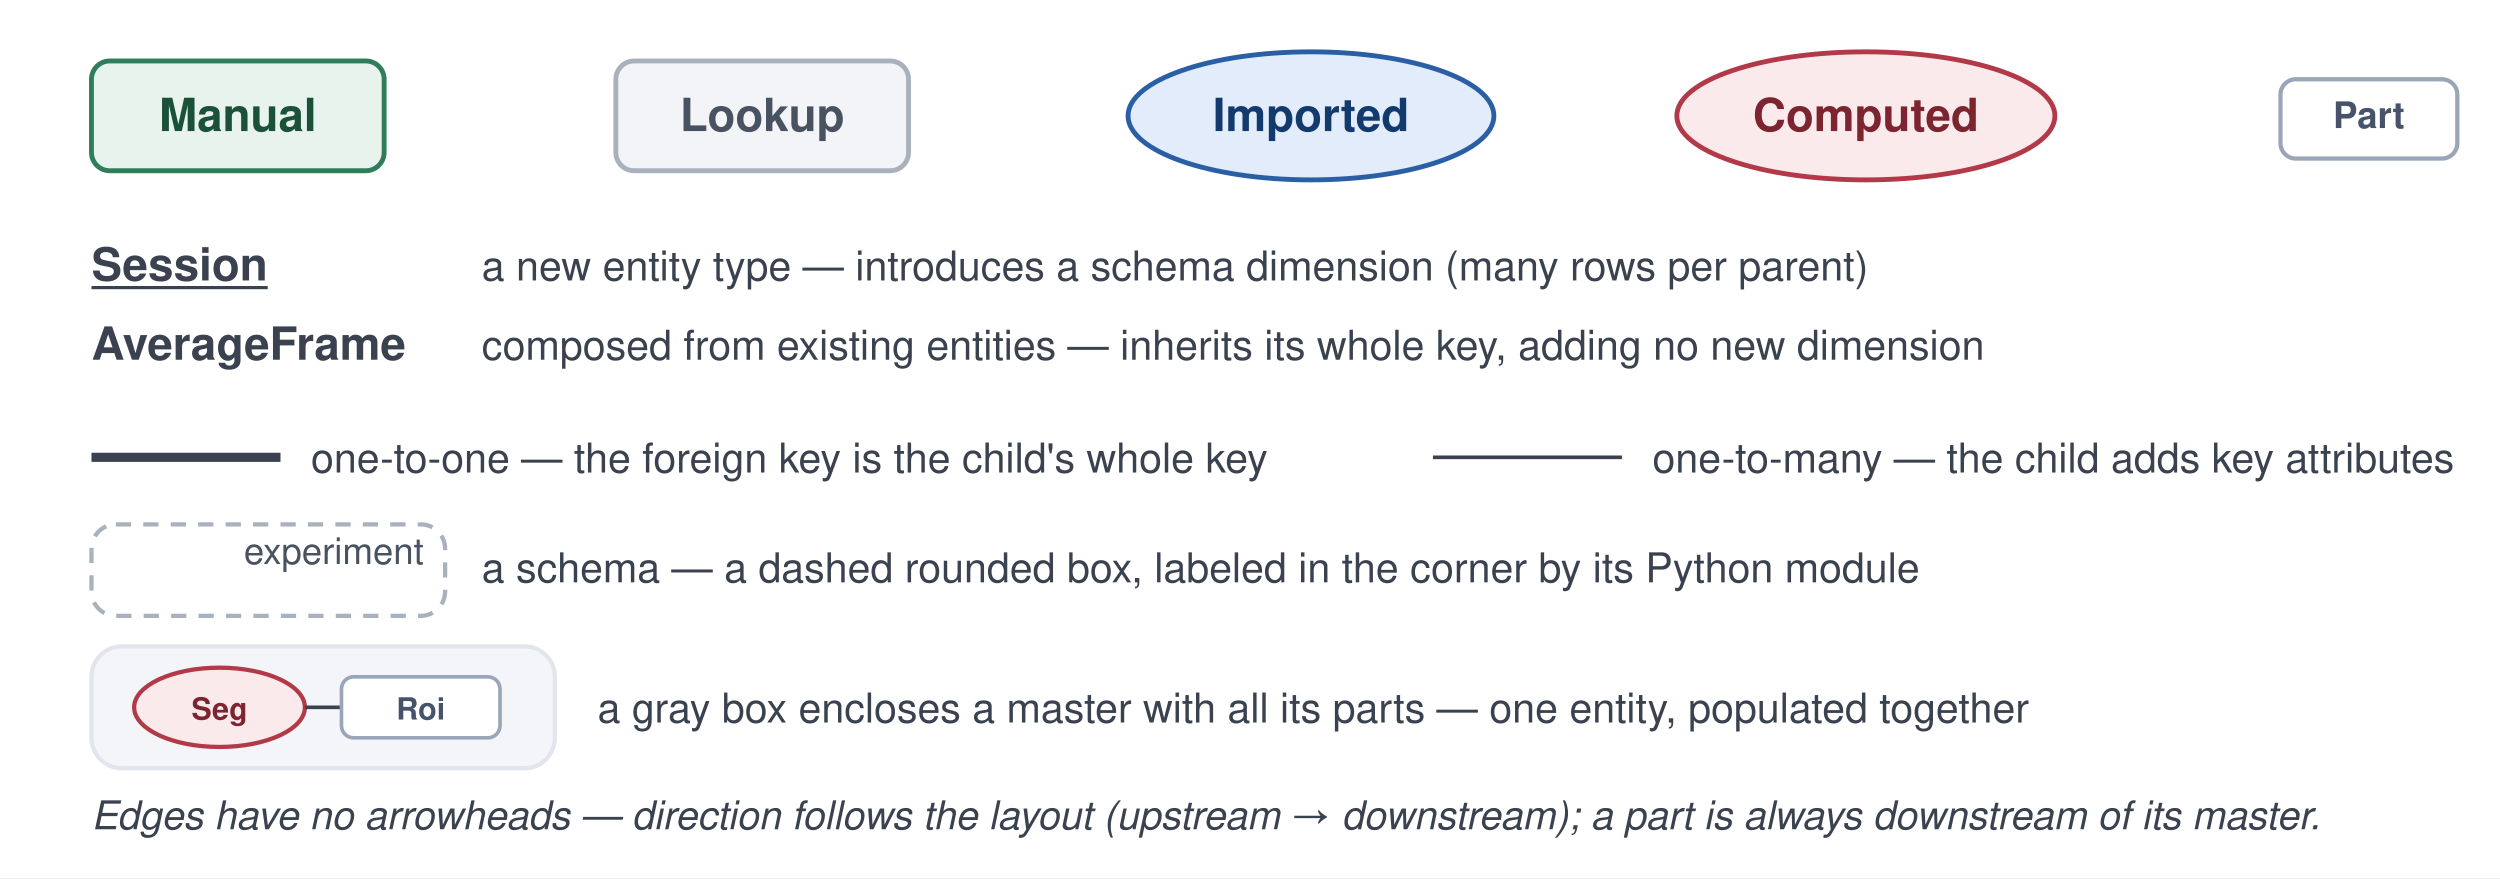
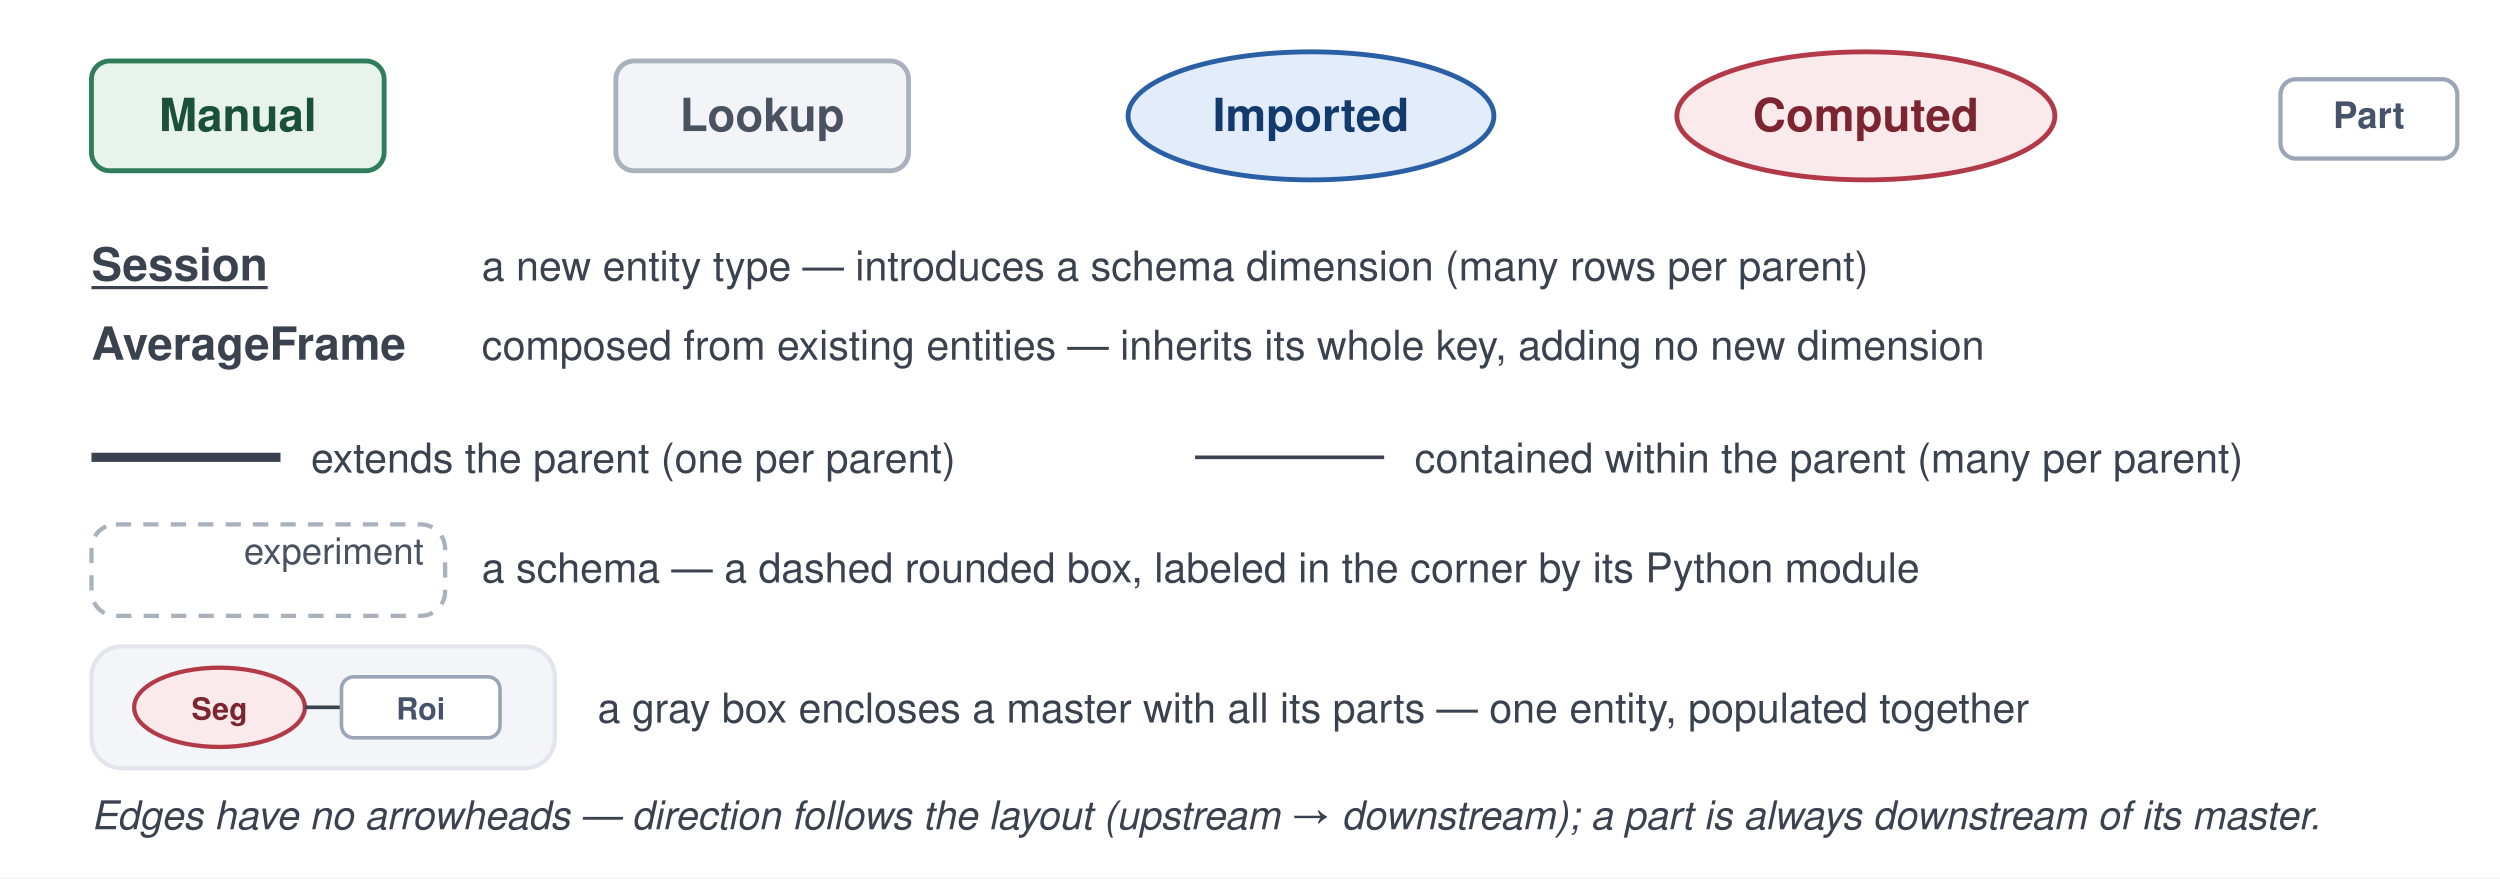
<svg xmlns="http://www.w3.org/2000/svg" viewBox="0 0 820 288" font-family="-apple-system, BlinkMacSystemFont, 'Segoe UI', Helvetica, Arial, sans-serif" font-size="15">
  <style>
    @media (prefers-color-scheme: dark) {
      .bg { fill: #161A21; }
      .part { fill: #1E232C; }
      [fill="#E7F3EC"] { fill: #16281F; }
      [fill="#E2ECFA"] { fill: #152538; }
      [fill="#F2F4F7"] { fill: #242832; }
      [fill="#FBEAEC"] { fill: #331A1F; }
      [fill="#F3F5F8"] { fill: #2A313D; }
      [stroke="#2F7D5B"] { stroke: #4FA97F; }
      [stroke="#2A5FA5"] { stroke: #5E92D6; }
      [stroke="#A9B1BD"] { stroke: #8A93A1; }
      [stroke="#B23A48"] { stroke: #D0687A; }
      [stroke="#9AA6B8"] { stroke: #7B879B; }
      [stroke="#E2E6EC"] { stroke: #39414E; }
      [stroke="#3A424F"] { stroke: #AEB6C2; }
      [fill="#1B5138"] { fill: #BCE6CF; }
      [fill="#123A6D"] { fill: #C3DAF6; }
      [fill="#495261"] { fill: #C9CFD9; }
      [fill="#7C2430"] { fill: #F3C2CB; }
      [fill="#46536B"] { fill: #C4CCDB; }
      [fill="#3A424F"] { fill: #AEB6C2; }
    }
  </style>
  <rect class="bg" width="100%" height="100%" fill="white" />
  <rect x="30" y="20" width="96" height="36" rx="6" fill="#E7F3EC" stroke="#2F7D5B" stroke-width="1.6" />
  <text x="78" y="43" text-anchor="middle" fill="#1B5138" font-weight="600">Manual</text>
  <rect x="202" y="20" width="96" height="36" rx="6" fill="#F2F4F7" stroke="#A9B1BD" stroke-width="1.6" />
  <text x="250" y="43" text-anchor="middle" fill="#495261" font-weight="600">Lookup</text>
  <ellipse cx="430" cy="38" rx="60" ry="21" fill="#E2ECFA" stroke="#2A5FA5" stroke-width="1.6" />
  <text x="430" y="43" text-anchor="middle" fill="#123A6D" font-weight="600">Imported</text>
  <ellipse cx="612" cy="38" rx="62" ry="21" fill="#FBEAEC" stroke="#B23A48" stroke-width="1.6" />
  <text x="612" y="43" text-anchor="middle" fill="#7C2430" font-weight="600">Computed</text>
  <rect class="part" x="748" y="26" width="58" height="26" rx="5" fill="#FFFFFF" stroke="#9AA6B8" stroke-width="1.4" />
  <text x="777" y="42" text-anchor="middle" fill="#46536B" font-weight="600" font-size="12">Part</text>
  <text x="30" y="92" fill="#3A424F" font-weight="600" text-decoration="underline">Session</text>
  <text x="158" y="92" fill="#3A424F" font-size="13.5">a new entity type — introduces a schema dimension (many rows per parent)</text>
  <text x="30" y="118" fill="#3A424F" font-weight="600">AverageFrame</text>
  <text x="158" y="118" fill="#3A424F" font-size="13.5">composed from existing entities — inherits its whole key, adding no new dimension</text>
  <line x1="30" y1="150" x2="92" y2="150" stroke="#3A424F" stroke-width="3" />
-   <text x="102" y="155" fill="#3A424F" font-size="13.5">one-to-one — the foreign key is the child's whole key</text>
-   <line x1="470" y1="150" x2="532" y2="150" stroke="#3A424F" stroke-width="1.2" />
-   <text x="542" y="155" fill="#3A424F" font-size="13.5">one-to-many — the child adds key attributes</text>
+   <text x="102" y="155" fill="#3A424F" font-size="13.5">extends the parent (one per parent)</text>
+   <line x1="392" y1="150" x2="454" y2="150" stroke="#3A424F" stroke-width="1.2" />
+   <text x="464" y="155" fill="#3A424F" font-size="13.5">contained within the parent (many per parent)</text>
  <rect x="30" y="172" width="116" height="30" rx="8" fill="none" stroke="#A9B1BD" stroke-width="1.4" stroke-dasharray="5,4" />
  <text x="139" y="185" text-anchor="end" fill="#495261" font-size="12">experiment</text>
  <text x="158" y="191" fill="#3A424F" font-size="13.5">a schema — a dashed rounded box, labeled in the corner by its Python module</text>
  <rect x="30" y="212" width="152" height="40" rx="10" fill="#F3F5F8" stroke="#E2E6EC" stroke-width="1.4" />
  <ellipse cx="72" cy="232" rx="28" ry="13" fill="#FBEAEC" stroke="#B23A48" stroke-width="1.4" />
  <text x="72" y="236" text-anchor="middle" fill="#7C2430" font-size="10" font-weight="600">Seg</text>
  <line x1="100" y1="232" x2="112" y2="232" stroke="#3A424F" stroke-width="1.2" />
  <rect class="part" x="112" y="222" width="52" height="20" rx="4" fill="#FFFFFF" stroke="#9AA6B8" stroke-width="1.2" />
  <text x="138" y="236" text-anchor="middle" fill="#46536B" font-size="10" font-weight="600">Roi</text>
  <text x="196" y="237" fill="#3A424F" font-size="13.5">a gray box encloses a master with all its parts — one entity, populated together</text>
  <text x="30" y="272" fill="#3A424F" font-style="italic" font-size="13">Edges have no arrowheads — direction follows the layout (upstream → downstream); a part is always downstream of its master.</text>
</svg>
